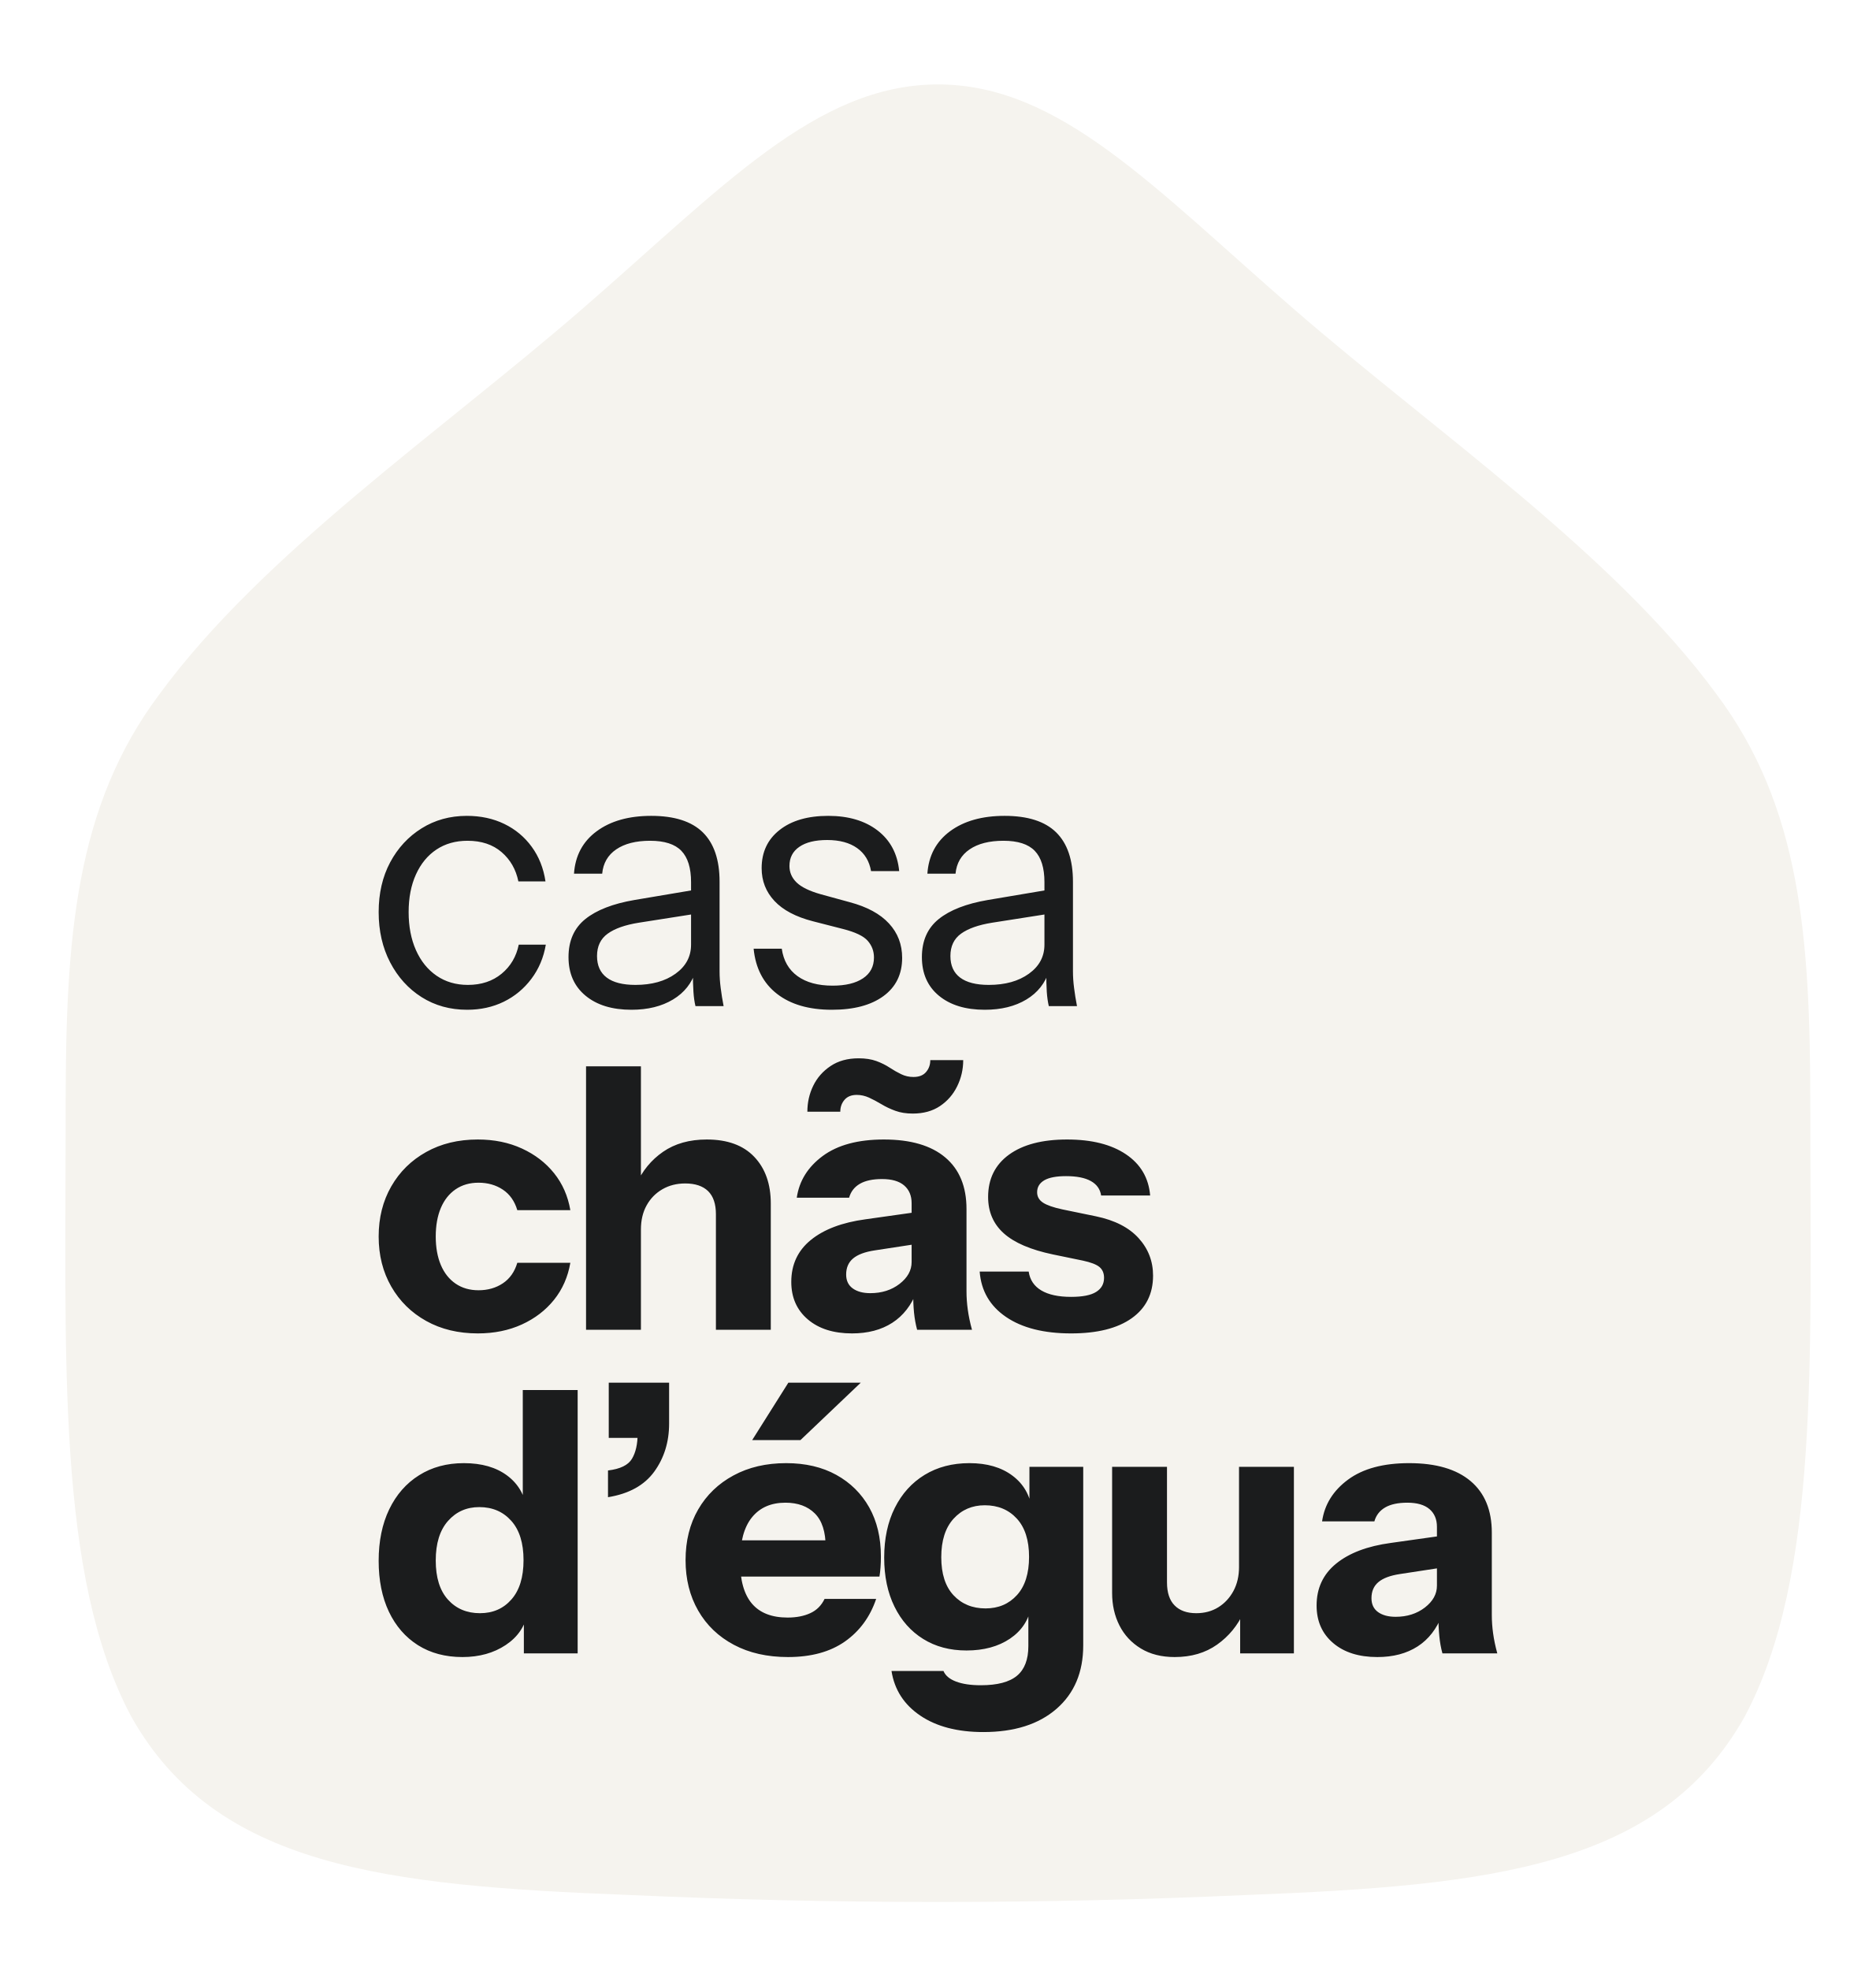
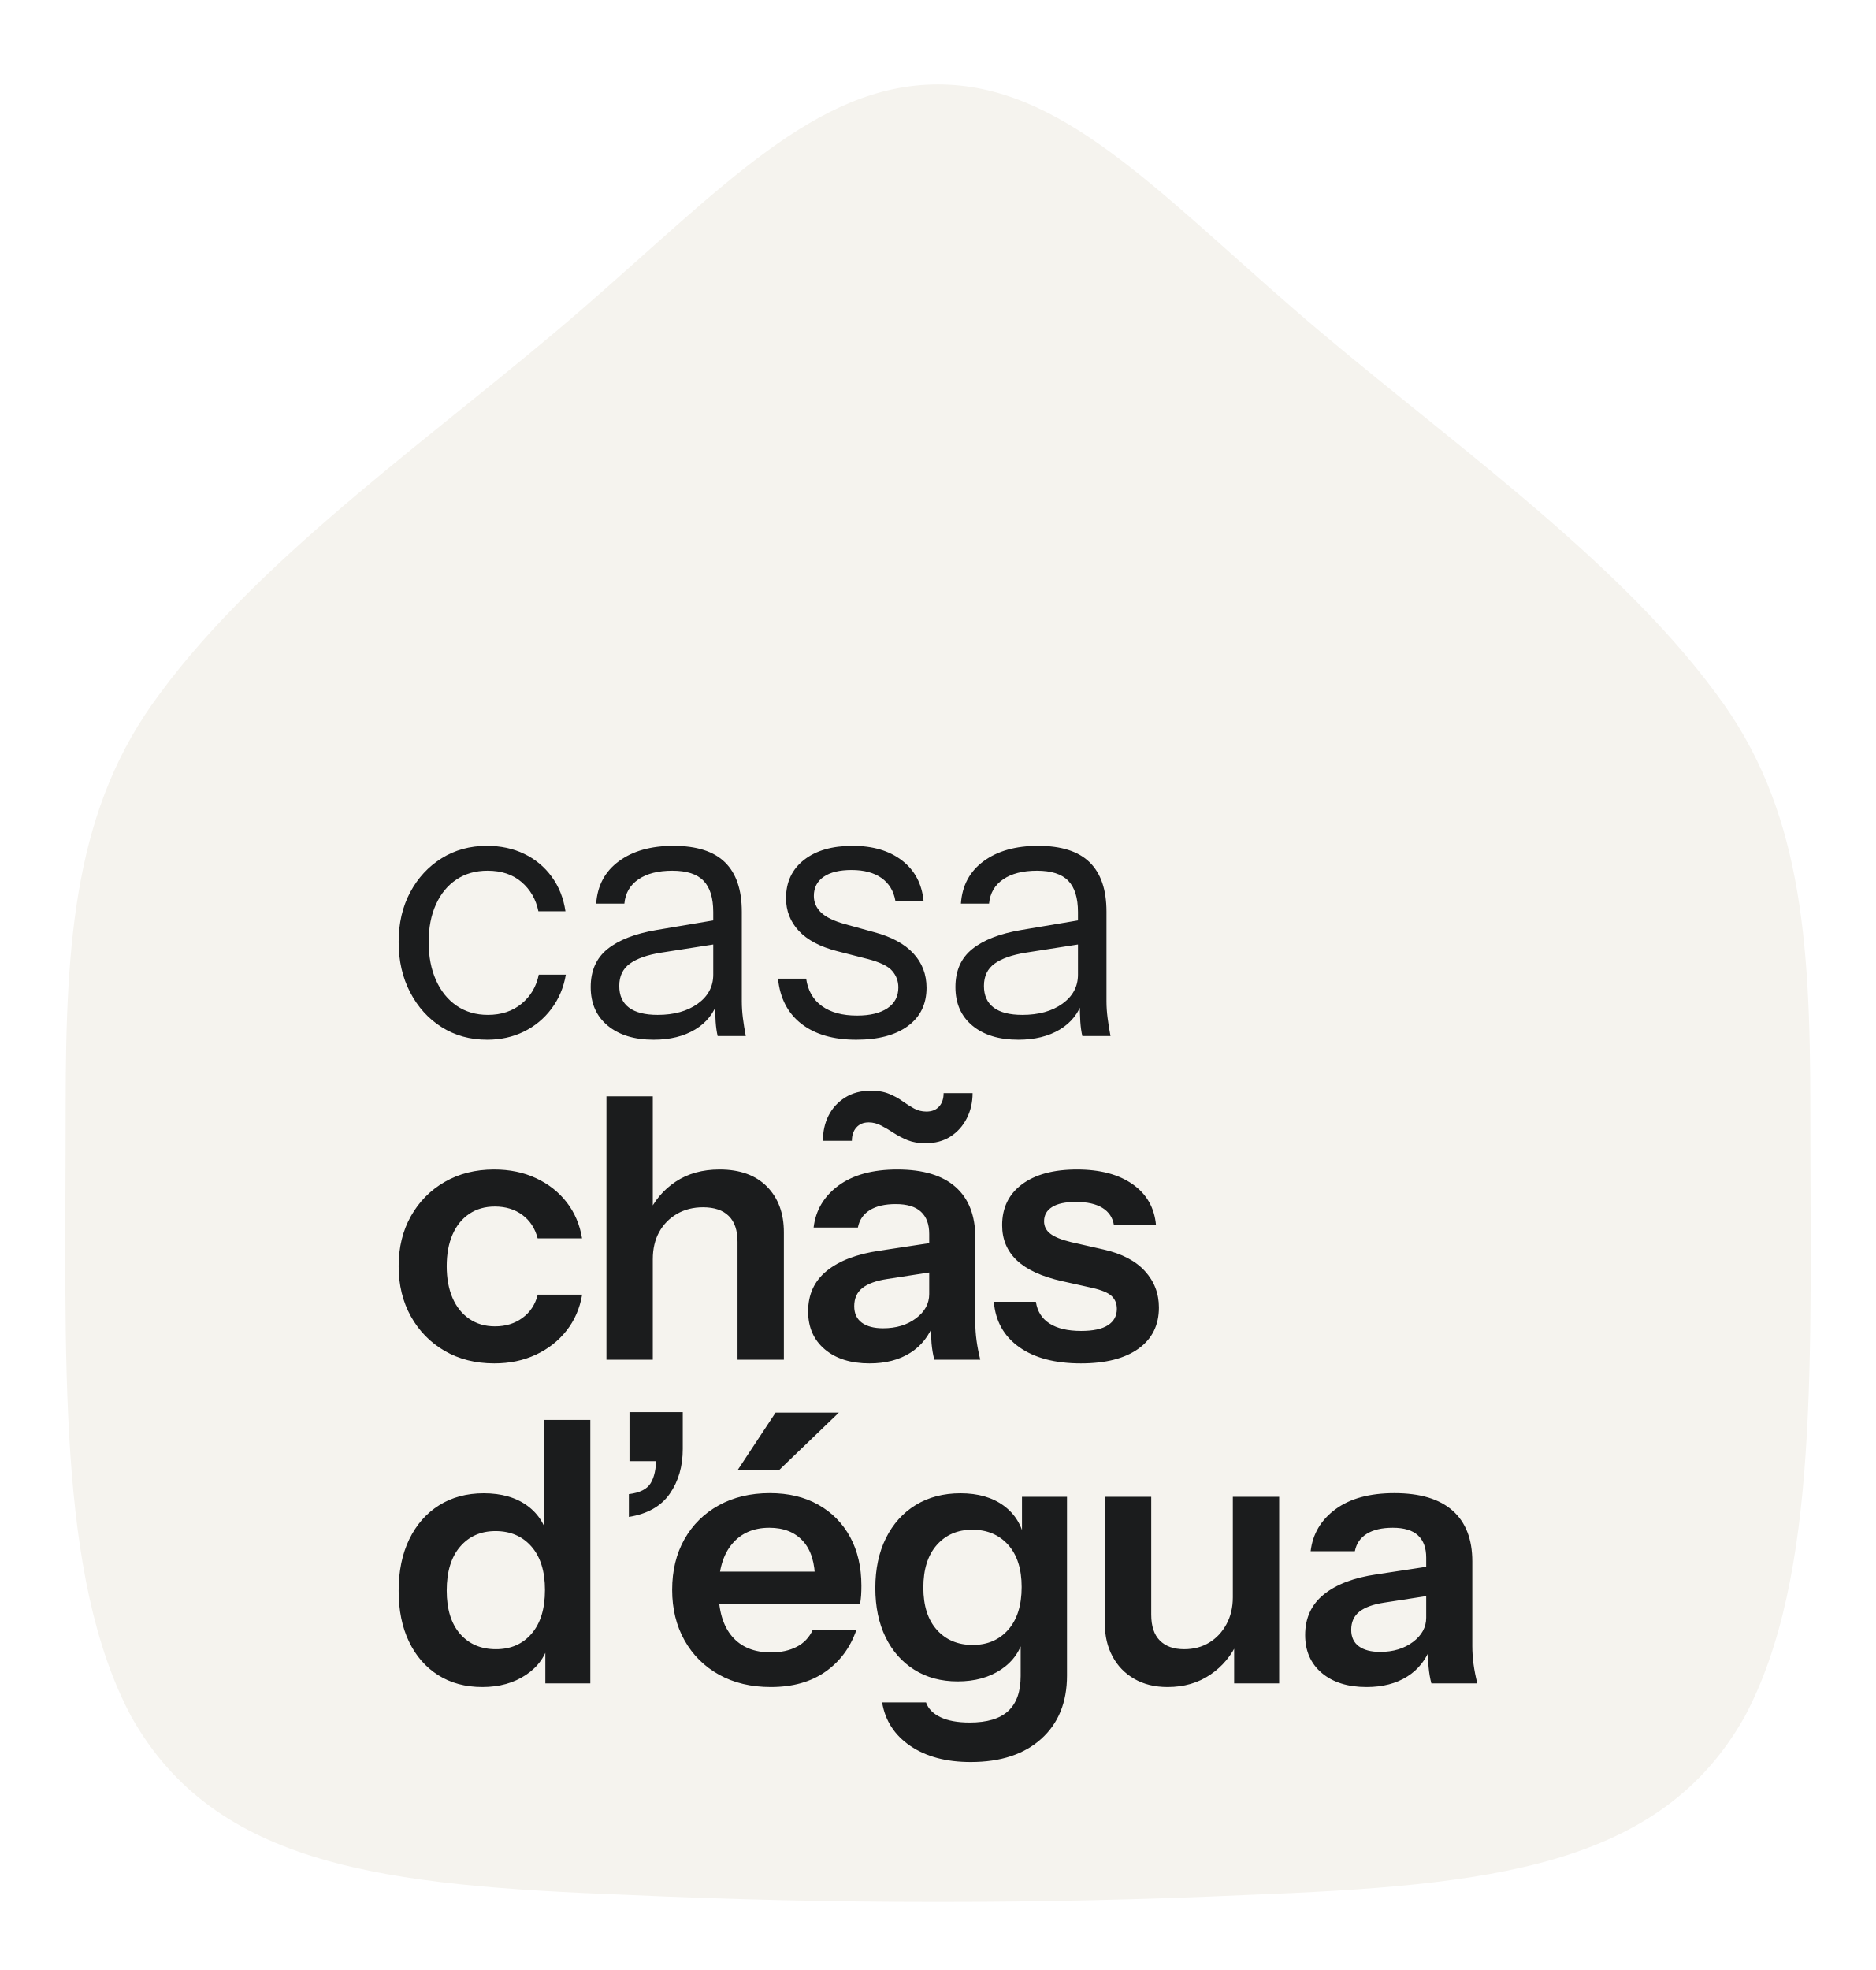
<svg xmlns="http://www.w3.org/2000/svg" viewBox="0 0 400 420" role="img" aria-label="Casa Chãs d’Égua">
  <path d="M200 18 C226 18 246 40 276 66 C306 92 344 118 366 148 C384 172 386 200 386 236 C386 290 388 336 372 366 C354 398 318 402 266 404 C222 406 178 406 134 404 C82 402 46 398 28 366 C12 336 14 290 14 236 C14 200 16 172 34 148 C56 118 94 92 124 66 C154 40 174 18 200 18 Z" fill="#f5f3ee" />
-   <path fill="#1b1c1d" d="M99.61 215.28Q94.15 215.28 89.9 212.59Q85.65 209.9 83.19 205.18Q80.74 200.47 80.74 194.46Q80.74 188.45 83.19 183.85Q85.65 179.25 89.9 176.6Q94.15 173.94 99.54 173.94Q103.98 173.94 107.53 175.66Q111.08 177.38 113.38 180.54Q115.68 183.69 116.31 187.91H110.53Q109.75 184.08 106.95 181.67Q104.14 179.25 99.69 179.25Q95.87 179.25 93.06 181.12Q90.25 182.99 88.69 186.43Q87.13 189.86 87.13 194.46Q87.13 199.06 88.69 202.57Q90.25 206.08 93.1 208.03Q95.95 209.98 99.77 209.98Q104.06 209.98 106.95 207.6Q109.83 205.22 110.61 201.4H116.38Q115.68 205.53 113.3 208.69Q110.92 211.85 107.41 213.57Q103.9 215.28 99.61 215.28Z M148.29 214.5Q147.97 213.18 147.86 211.46Q147.74 209.75 147.74 207.09H147.35V188.06Q147.35 183.54 145.28 181.39Q143.22 179.25 138.61 179.25Q134.09 179.25 131.4 181.08Q128.71 182.91 128.4 186.27H122.39Q122.78 180.5 127.23 177.22Q131.67 173.94 138.85 173.94Q146.26 173.94 149.85 177.45Q153.43 180.97 153.43 187.98V207.09Q153.43 208.81 153.67 210.64Q153.9 212.48 154.29 214.5ZM134.64 215.28Q128.47 215.28 124.85 212.28Q121.22 209.28 121.22 204.05Q121.22 198.83 124.81 195.94Q128.4 193.06 135.26 191.88L149.14 189.54V194.69L136.2 196.72Q131.83 197.42 129.57 199.06Q127.3 200.7 127.3 203.82Q127.3 206.86 129.37 208.42Q131.44 209.98 135.49 209.98Q140.72 209.98 144.03 207.6Q147.35 205.22 147.35 201.4L148.36 206.94Q147.12 210.92 143.49 213.1Q139.86 215.28 134.64 215.28Z M177.38 215.28Q170.05 215.28 165.68 211.89Q161.31 208.5 160.69 202.26H166.69Q167.24 206.08 170.05 208.11Q172.86 210.14 177.54 210.14Q181.67 210.14 184.01 208.58Q186.35 207.02 186.35 204.13Q186.35 202.1 185.02 200.58Q183.7 199.06 179.72 198.05L173.32 196.41Q167.86 195 165.13 192.08Q162.4 189.16 162.4 185.1Q162.4 179.95 166.23 176.95Q170.05 173.94 176.6 173.94Q183.07 173.94 187.13 177.06Q191.19 180.19 191.73 185.72H185.73Q185.18 182.53 182.76 180.81Q180.34 179.09 176.37 179.09Q172.54 179.09 170.44 180.54Q168.33 181.98 168.33 184.63Q168.33 186.66 169.85 188.14Q171.37 189.62 174.96 190.64L181.2 192.35Q186.74 193.83 189.55 196.88Q192.36 199.92 192.36 204.21Q192.36 209.44 188.38 212.36Q184.4 215.28 177.38 215.28Z M223.63 214.5Q223.32 213.18 223.2 211.46Q223.09 209.75 223.09 207.09H222.7V188.06Q222.7 183.54 220.63 181.39Q218.56 179.25 213.96 179.25Q209.44 179.25 206.75 181.08Q204.06 182.91 203.74 186.27H197.74Q198.13 180.5 202.57 177.22Q207.02 173.94 214.2 173.94Q221.61 173.94 225.19 177.45Q228.78 180.97 228.78 187.98V207.09Q228.78 208.81 229.02 210.64Q229.25 212.48 229.64 214.5ZM209.98 215.28Q203.82 215.28 200.19 212.28Q196.57 209.28 196.57 204.05Q196.57 198.83 200.16 195.94Q203.74 193.06 210.61 191.88L224.49 189.54V194.69L211.54 196.72Q207.18 197.42 204.91 199.06Q202.65 200.7 202.65 203.82Q202.65 206.86 204.72 208.42Q206.79 209.98 210.84 209.98Q216.07 209.98 219.38 207.6Q222.7 205.22 222.7 201.4L223.71 206.94Q222.46 210.92 218.84 213.1Q215.21 215.28 209.98 215.28Z M101.88 284.28Q95.64 284.28 90.88 281.63Q86.12 278.98 83.43 274.3Q80.74 269.62 80.74 263.62Q80.74 257.61 83.43 252.93Q86.12 248.25 90.88 245.6Q95.64 242.94 101.88 242.94Q107.1 242.94 111.28 244.86Q115.45 246.77 118.14 250.12Q120.83 253.47 121.61 258H110.3Q109.44 255.11 107.22 253.63Q105 252.15 102.03 252.15Q99.22 252.15 97.16 253.55Q95.09 254.96 94 257.53Q92.91 260.11 92.91 263.62Q92.91 267.12 94 269.7Q95.09 272.27 97.16 273.68Q99.22 275.08 102.03 275.08Q105 275.08 107.22 273.6Q109.44 272.12 110.3 269.23H121.61Q120.83 273.75 118.14 277.11Q115.45 280.46 111.28 282.37Q107.1 284.28 101.88 284.28Z M124.96 283.5V227.34H136.66V283.5ZM152.65 283.5V258.86Q152.65 255.58 150.98 253.94Q149.3 252.31 146.1 252.31Q143.37 252.31 141.23 253.55Q139.08 254.8 137.87 256.99Q136.66 259.17 136.66 262.13L135.65 252.54Q137.6 248.17 141.38 245.56Q145.17 242.94 150.7 242.94Q157.33 242.94 160.84 246.65Q164.35 250.35 164.35 256.59V283.5Z M195.55 283.5Q195.09 281.79 194.89 279.84Q194.7 277.89 194.7 275.31H194.38V256.52Q194.38 254.1 192.78 252.73Q191.19 251.37 188.07 251.37Q185.1 251.37 183.35 252.38Q181.59 253.4 181.05 255.35H169.89Q170.67 249.97 175.43 246.45Q180.19 242.94 188.46 242.94Q197.04 242.94 201.56 246.77Q206.08 250.59 206.08 257.76V275.31Q206.08 277.26 206.36 279.25Q206.63 281.24 207.25 283.5ZM181.67 284.28Q175.74 284.28 172.23 281.28Q168.72 278.28 168.72 273.29Q168.72 267.75 172.89 264.36Q177.07 260.96 184.56 259.95L196.18 258.31V265.1L186.51 266.58Q183.39 267.05 181.9 268.3Q180.42 269.54 180.42 271.73Q180.42 273.68 181.83 274.69Q183.23 275.7 185.57 275.7Q189.24 275.7 191.81 273.72Q194.38 271.73 194.38 269.07L195.48 275.31Q193.76 279.76 190.25 282.02Q186.74 284.28 181.67 284.28ZM194.62 237.41Q192.51 237.41 190.91 236.82Q189.31 236.24 187.95 235.42Q186.58 234.6 185.3 234.01Q184.01 233.43 182.68 233.43Q180.97 233.43 180.07 234.48Q179.17 235.53 179.17 237.02H172.15Q172.15 234.05 173.4 231.48Q174.65 228.91 177.11 227.27Q179.56 225.63 183.07 225.63Q185.26 225.63 186.86 226.21Q188.46 226.8 189.7 227.62Q190.95 228.44 192.16 229.02Q193.37 229.61 194.77 229.61Q196.57 229.61 197.46 228.55Q198.36 227.5 198.36 226.02H205.38Q205.38 228.98 204.09 231.6Q202.81 234.21 200.43 235.81Q198.05 237.41 194.62 237.41Z M228.39 284.28Q219.66 284.28 214.51 280.77Q209.36 277.26 208.89 271.1H219.34Q219.73 273.75 222.03 275.12Q224.34 276.49 228.39 276.49Q232.06 276.49 233.73 275.43Q235.41 274.38 235.41 272.43Q235.41 270.95 234.44 270.13Q233.46 269.31 230.89 268.76L224.49 267.44Q217.39 265.95 214.04 262.95Q210.69 259.95 210.69 255.19Q210.69 249.42 215.13 246.18Q219.58 242.94 227.53 242.94Q235.41 242.94 240.09 246.1Q244.77 249.26 245.24 254.88H234.79Q234.48 252.85 232.6 251.8Q230.73 250.75 227.3 250.75Q224.18 250.75 222.66 251.64Q221.14 252.54 221.14 254.18Q221.14 255.58 222.39 256.4Q223.63 257.22 226.52 257.84L233.7 259.32Q239.7 260.57 242.78 263.97Q245.86 267.36 245.86 271.96Q245.86 277.81 241.3 281.05Q236.74 284.28 228.39 284.28Z M111.7 352.5V343.69L112.48 343.85Q111.7 348.14 107.84 350.71Q103.98 353.28 98.6 353.28Q93.14 353.28 89.12 350.75Q85.11 348.21 82.92 343.61Q80.74 339.01 80.74 332.77Q80.74 326.45 83.0 321.77Q85.26 317.09 89.36 314.52Q93.45 311.94 98.91 311.94Q104.61 311.94 108.16 314.6Q111.7 317.25 112.33 321.85L111.47 321.93V296.35H123.17V352.5ZM102.34 343.93Q106.48 343.93 109.05 341.0Q111.63 338.07 111.63 332.62Q111.63 327.15 109.01 324.23Q106.4 321.31 102.19 321.31Q98.13 321.31 95.52 324.27Q92.91 327.23 92.91 332.69Q92.91 338.15 95.52 341.04Q98.13 343.93 102.34 343.93Z M129.64 319.2V313.5Q133.54 313.04 134.75 311.01Q135.96 308.98 135.96 305.63L140.56 306.56H129.8V294.78H142.67V303.52Q142.67 309.37 139.51 313.74Q136.35 318.11 129.64 319.2Z M168.02 353.28Q161.39 353.28 156.48 350.67Q151.56 348.06 148.87 343.38Q146.18 338.7 146.18 332.62Q146.18 326.45 148.87 321.81Q151.56 317.17 156.4 314.56Q161.23 311.94 167.63 311.94Q173.79 311.94 178.32 314.44Q182.84 316.94 185.34 321.38Q187.83 325.83 187.83 331.83Q187.83 333.08 187.75 334.14Q187.68 335.19 187.52 336.12H153.04V328.4H178.08L176.05 329.81Q176.05 324.97 173.75 322.67Q171.45 320.37 167.47 320.37Q162.87 320.37 160.34 323.49Q157.8 326.61 157.8 332.85Q157.8 338.93 160.34 341.9Q162.87 344.86 167.94 344.86Q170.75 344.86 172.78 343.92Q174.81 342.99 175.82 340.88H186.82Q184.87 346.65 180.15 349.97Q175.43 353.28 168.02 353.28ZM170.67 307.03H160.38L168.1 294.78H183.54Z M209.67 369.27Q201.4 369.27 196.22 365.76Q191.03 362.25 190.09 356.25H201.17Q201.79 357.73 203.86 358.51Q205.93 359.29 209.13 359.29Q214.43 359.29 216.85 357.26Q219.27 355.24 219.27 350.94V342.29L219.89 342.44Q219.11 346.81 215.37 349.35Q211.62 351.88 206.08 351.88Q200.78 351.88 196.84 349.42Q192.9 346.97 190.72 342.52Q188.53 338.07 188.53 332.07Q188.53 325.99 190.8 321.46Q193.06 316.94 197.15 314.44Q201.25 311.94 206.71 311.94Q212.32 311.94 215.87 314.6Q219.42 317.25 220.05 321.85L219.5 321.93V312.73H230.97V350.79Q230.97 359.37 225.27 364.32Q219.58 369.27 209.67 369.27ZM210.14 342.91Q214.27 342.91 216.85 340.06Q219.42 337.22 219.42 331.91Q219.42 326.61 216.81 323.76Q214.2 320.92 209.98 320.92Q205.93 320.92 203.31 323.8Q200.7 326.69 200.7 331.99Q200.7 337.3 203.31 340.1Q205.93 342.91 210.14 342.91Z M250.47 353.28Q246.25 353.28 243.25 351.45Q240.25 349.62 238.69 346.54Q237.13 343.46 237.13 339.63V312.73H248.83V337.37Q248.83 340.65 250.47 342.29Q252.1 343.93 255.07 343.93Q257.72 343.93 259.75 342.68Q261.78 341.43 262.99 339.21Q264.19 336.98 264.19 334.1L265.21 343.69Q263.26 347.98 259.51 350.63Q255.77 353.28 250.47 353.28ZM264.43 352.5V343.14H264.19V312.73H275.89V352.5Z M307.56 352.5Q307.09 350.79 306.9 348.84Q306.7 346.89 306.7 344.31H306.39V325.52Q306.39 323.1 304.79 321.73Q303.19 320.37 300.07 320.37Q297.11 320.37 295.36 321.38Q293.6 322.4 293.05 324.35H281.9Q282.68 318.96 287.44 315.45Q292.2 311.94 300.46 311.94Q309.04 311.94 313.57 315.77Q318.09 319.59 318.09 326.76V344.31Q318.09 346.26 318.37 348.25Q318.64 350.24 319.26 352.5ZM293.68 353.28Q287.75 353.28 284.24 350.28Q280.73 347.28 280.73 342.29Q280.73 336.75 284.9 333.36Q289.08 329.96 296.56 328.95L308.19 327.31V334.1L298.51 335.58Q295.39 336.05 293.91 337.3Q292.43 338.54 292.43 340.73Q292.43 342.68 293.83 343.69Q295.24 344.7 297.58 344.7Q301.24 344.7 303.82 342.72Q306.39 340.73 306.39 338.07L307.48 344.31Q305.77 348.76 302.26 351.02Q298.75 353.28 293.68 353.28Z" />
+   <path fill="#1b1c1d" d="M103.88 221.67Q98.42 221.67 94.17 218.98Q89.92 216.29 87.46 211.57Q85 206.85 85 200.84Q85 194.84 87.46 190.24Q89.92 185.63 94.17 182.98Q98.42 180.33 103.8 180.33Q108.25 180.33 111.79 182.05Q115.34 183.76 117.64 186.92Q119.95 190.08 120.57 194.29H114.8Q114.02 190.47 111.21 188.05Q108.4 185.63 103.96 185.63Q100.13 185.63 97.33 187.51Q94.52 189.38 92.96 192.81Q91.4 196.24 91.4 200.84Q91.4 205.45 92.96 208.96Q94.52 212.47 97.36 214.42Q100.21 216.37 104.03 216.37Q108.32 216.37 111.21 213.99Q114.1 211.61 114.88 207.79H120.65Q119.95 211.92 117.57 215.08Q115.19 218.24 111.68 219.95Q108.17 221.67 103.88 221.67Z M153.02 220.89Q152.71 219.56 152.59 217.85Q152.47 216.13 152.47 213.48H152.08V194.45Q152.08 189.92 150.01 187.78Q147.95 185.63 143.35 185.63Q138.82 185.63 136.13 187.47Q133.44 189.3 133.13 192.65H127.12Q127.51 186.88 131.96 183.61Q136.4 180.33 143.58 180.33Q150.99 180.33 154.58 183.84Q158.17 187.35 158.17 194.37V213.48Q158.17 215.2 158.4 217.03Q158.63 218.86 159.02 220.89ZM139.37 221.67Q133.21 221.67 129.58 218.67Q125.95 215.66 125.95 210.44Q125.95 205.21 129.54 202.33Q133.13 199.44 139.99 198.27L153.88 195.93V201.08L140.93 203.11Q136.56 203.81 134.3 205.45Q132.04 207.08 132.04 210.2Q132.04 213.25 134.1 214.81Q136.17 216.37 140.23 216.37Q145.45 216.37 148.77 213.99Q152.08 211.61 152.08 207.79L153.1 213.32Q151.85 217.3 148.22 219.49Q144.59 221.67 139.37 221.67Z M182.58 221.67Q175.25 221.67 170.88 218.28Q166.51 214.88 165.89 208.64H171.89Q172.44 212.47 175.25 214.49Q178.06 216.52 182.74 216.52Q186.87 216.52 189.21 214.96Q191.55 213.4 191.55 210.52Q191.55 208.49 190.22 206.97Q188.9 205.45 184.92 204.43L178.52 202.79Q173.06 201.39 170.33 198.47Q167.6 195.54 167.6 191.48Q167.6 186.34 171.43 183.33Q175.25 180.33 181.8 180.33Q188.27 180.33 192.33 183.45Q196.39 186.57 196.93 192.11H190.93Q190.38 188.91 187.96 187.19Q185.54 185.48 181.57 185.48Q177.74 185.48 175.64 186.92Q173.53 188.36 173.53 191.02Q173.53 193.04 175.05 194.53Q176.57 196.01 180.16 197.02L186.4 198.74Q191.94 200.22 194.75 203.26Q197.56 206.3 197.56 210.59Q197.56 215.82 193.58 218.75Q189.6 221.67 182.58 221.67Z M230.78 220.89Q230.47 219.56 230.35 217.85Q230.24 216.13 230.24 213.48H229.85V194.45Q229.85 189.92 227.78 187.78Q225.71 185.63 221.11 185.63Q216.59 185.63 213.9 187.47Q211.21 189.3 210.89 192.65H204.89Q205.28 186.88 209.72 183.61Q214.17 180.33 221.35 180.33Q228.76 180.33 232.34 183.84Q235.93 187.35 235.93 194.37V213.48Q235.93 215.2 236.17 217.03Q236.4 218.86 236.79 220.89ZM217.13 221.67Q210.97 221.67 207.34 218.67Q203.72 215.66 203.72 210.44Q203.72 205.21 207.31 202.33Q210.89 199.44 217.76 198.27L231.64 195.93V201.08L218.69 203.11Q214.33 203.81 212.06 205.45Q209.8 207.08 209.8 210.2Q209.8 213.25 211.87 214.81Q213.94 216.37 217.99 216.37Q223.22 216.37 226.53 213.99Q229.85 211.61 229.85 207.79L230.86 213.32Q229.61 217.3 225.99 219.49Q222.36 221.67 217.13 221.67Z M105.39 290.67Q99.41 290.67 94.82 288.01Q90.23 285.34 87.61 280.65Q85 275.95 85 269.95Q85 263.94 87.61 259.29Q90.23 254.63 94.82 251.98Q99.41 249.33 105.36 249.33Q110.33 249.33 114.29 251.18Q118.26 253.02 120.82 256.31Q123.38 259.6 124.11 264.02H114.64Q113.81 260.82 111.39 259.03Q108.97 257.23 105.52 257.23Q102.37 257.23 100.06 258.79Q97.74 260.35 96.49 263.21Q95.25 266.07 95.25 269.95Q95.25 273.82 96.49 276.71Q97.74 279.59 100.07 281.18Q102.4 282.77 105.54 282.77Q108.95 282.77 111.39 280.98Q113.84 279.2 114.67 276.01H124.13Q123.38 280.4 120.79 283.69Q118.2 286.98 114.25 288.82Q110.3 290.67 105.39 290.67Z M129.31 289.89V233.73H139.19V289.89ZM157.26 289.89V264.77Q157.26 261.08 155.38 259.24Q153.51 257.39 149.9 257.39Q146.78 257.39 144.35 258.79Q141.92 260.2 140.55 262.67Q139.19 265.14 139.19 268.47L138.17 258.92Q140.15 254.53 144.06 251.93Q147.97 249.33 153.43 249.33Q159.93 249.33 163.54 252.98Q167.14 256.64 167.14 262.72V289.89Z M199.22 289.89Q198.8 288.3 198.63 286.43Q198.47 284.56 198.47 281.96H198.13V263.08Q198.13 259.96 196.37 258.34Q194.62 256.71 191 256.71Q187.52 256.71 185.45 258Q183.39 259.29 182.92 261.71H173.48Q174.13 256.19 178.78 252.76Q183.44 249.33 191.34 249.33Q199.53 249.33 203.74 253.05Q207.96 256.77 207.96 263.89V281.96Q207.96 283.83 208.22 285.77Q208.48 287.71 209.02 289.89ZM185.41 290.67Q179.41 290.67 175.86 287.67Q172.31 284.66 172.31 279.59Q172.31 274.16 176.29 270.94Q180.27 267.71 187.55 266.65L199.92 264.77V271.01L189.16 272.68Q185.62 273.22 183.88 274.6Q182.14 275.98 182.14 278.48Q182.14 280.79 183.76 281.99Q185.39 283.18 188.3 283.18Q192.49 283.18 195.31 281.06Q198.13 278.94 198.13 275.9L199.19 281.91Q197.63 286.2 194.08 288.43Q190.54 290.67 185.41 290.67ZM197.32 243.74Q195.14 243.74 193.51 243.08Q191.89 242.41 190.52 241.52Q189.16 240.62 187.87 239.96Q186.58 239.29 185.23 239.29Q183.57 239.29 182.61 240.36Q181.64 241.43 181.64 243.22H175.46Q175.46 240.26 176.66 237.85Q177.87 235.45 180.19 233.99Q182.5 232.53 185.7 232.53Q187.96 232.53 189.57 233.2Q191.19 233.86 192.43 234.76Q193.68 235.65 194.89 236.32Q196.1 236.98 197.53 236.98Q199.27 236.98 200.23 235.91Q201.2 234.85 201.2 233.05H207.38Q207.38 235.97 206.15 238.41Q204.91 240.85 202.68 242.3Q200.44 243.74 197.32 243.74Z M230.47 290.67Q222.2 290.67 217.32 287.2Q212.43 283.73 211.91 277.54H220.88Q221.32 280.58 223.79 282.17Q226.26 283.75 230.52 283.75Q234.35 283.75 236.24 282.53Q238.14 281.31 238.14 279.05Q238.14 277.38 237.05 276.33Q235.96 275.28 232.92 274.58L226.52 273.15Q219.97 271.69 216.82 268.71Q213.68 265.74 213.68 261.21Q213.68 255.65 217.91 252.49Q222.15 249.33 229.64 249.33Q237.05 249.33 241.52 252.48Q245.99 255.62 246.49 261.21H237.52Q237.13 258.79 235.07 257.52Q233.02 256.25 229.41 256.25Q226.05 256.25 224.34 257.33Q222.62 258.4 222.62 260.38Q222.62 261.99 223.96 263.03Q225.3 264.07 228.42 264.83L235.28 266.39Q241.13 267.71 244.12 270.99Q247.11 274.26 247.11 278.76Q247.11 284.4 242.74 287.54Q238.38 290.67 230.47 290.67Z M116.28 358.89V349.92L117.06 350.1Q116.05 354.47 112.16 357.07Q108.27 359.67 102.86 359.67Q97.43 359.67 93.41 357.12Q89.4 354.57 87.2 349.97Q85 345.37 85 339.16Q85 332.86 87.26 328.18Q89.53 323.5 93.61 320.93Q97.69 318.36 103.15 318.36Q108.82 318.36 112.46 321.03Q116.1 323.71 116.98 328.44L115.99 328.55V302.73H125.87V358.89ZM105.75 351.61Q110.51 351.61 113.35 348.29Q116.2 344.98 116.2 338.97Q116.2 333.02 113.32 329.72Q110.43 326.42 105.65 326.42Q100.97 326.42 98.11 329.74Q95.25 333.07 95.25 339.1Q95.25 345.08 98.11 348.35Q100.97 351.61 105.75 351.61Z M134.09 323.4V318.54Q137.57 318.12 138.74 316.2Q139.91 314.27 139.91 310.79L143.76 311.52H134.22V301.07H145.58V308.92Q145.58 314.48 142.81 318.46Q140.04 322.44 134.09 323.4Z M164.35 359.67Q158.04 359.67 153.3 357.03Q148.57 354.39 145.95 349.71Q143.32 345.03 143.32 338.95Q143.32 332.81 145.93 328.17Q148.55 323.53 153.25 320.93Q157.96 318.33 164.15 318.33Q170.1 318.33 174.48 320.8Q178.86 323.27 181.27 327.69Q183.67 332.11 183.67 338.09Q183.67 339.18 183.61 340.12Q183.54 341.05 183.39 341.96H149.46V335.07H175.82L173.79 336.97Q173.79 331.36 171.2 328.54Q168.62 325.71 164.04 325.71Q159 325.71 156.1 329.16Q153.2 332.6 153.2 339.08Q153.2 345.5 156.1 348.89Q159 352.29 164.41 352.29Q167.55 352.29 169.87 351.1Q172.18 349.92 173.3 347.48H182.61Q180.66 353.14 175.99 356.41Q171.32 359.67 164.35 359.67ZM166.12 313.42H157.28L165.37 301.17H178.86Z M206.99 375.66Q199.12 375.66 194.08 372.21Q189.05 368.77 188.09 362.95H197.45Q198.15 364.97 200.53 366.1Q202.91 367.24 206.76 367.24Q212.32 367.24 214.98 364.78Q217.63 362.32 217.63 357.33V348.72L218.3 348.88Q217.34 353.3 213.52 355.89Q209.7 358.47 204.19 358.47Q198.91 358.47 194.96 355.99Q191 353.51 188.82 349.04Q186.64 344.56 186.64 338.56Q186.64 332.47 188.9 327.92Q191.16 323.37 195.25 320.86Q199.35 318.36 204.81 318.36Q210.43 318.36 214.05 321.03Q217.68 323.71 218.51 328.47L217.91 328.55V319.11H227.51V357.23Q227.51 365.78 222.02 370.72Q216.54 375.66 206.99 375.66ZM207.41 350.7Q212.12 350.7 214.98 347.45Q217.84 344.2 217.84 338.35Q217.84 332.55 214.95 329.34Q212.06 326.13 207.31 326.13Q202.63 326.13 199.75 329.38Q196.88 332.63 196.88 338.48Q196.88 344.28 199.77 347.49Q202.65 350.7 207.41 350.7Z M248.96 359.67Q244.85 359.67 241.83 357.91Q238.82 356.16 237.21 353.13Q235.59 350.1 235.59 346.28V319.11H245.47V344.23Q245.47 347.92 247.31 349.76Q249.14 351.61 252.49 351.61Q255.51 351.61 257.82 350.21Q260.14 348.8 261.5 346.29Q262.87 343.78 262.87 340.53L263.88 350.08Q261.93 354.42 258.06 357.04Q254.18 359.67 248.96 359.67ZM263.15 358.89V349.53H262.87V319.11H272.75V358.89Z M305.2 358.89Q304.78 357.3 304.61 355.43Q304.44 353.56 304.44 350.96H304.1V332.08Q304.1 328.96 302.35 327.34Q300.59 325.71 296.98 325.71Q293.5 325.71 291.43 327Q289.36 328.29 288.89 330.71H279.46Q280.11 325.19 284.76 321.76Q289.41 318.33 297.32 318.33Q305.51 318.33 309.72 322.05Q313.93 325.77 313.93 332.89V350.96Q313.93 352.83 314.19 354.77Q314.45 356.71 315 358.89ZM291.39 359.67Q285.38 359.67 281.83 356.67Q278.29 353.66 278.29 348.59Q278.29 343.16 282.26 339.94Q286.24 336.71 293.52 335.65L305.9 333.77V340.01L295.13 341.68Q291.6 342.22 289.86 343.6Q288.11 344.98 288.11 347.48Q288.11 349.79 289.74 350.99Q291.36 352.18 294.28 352.18Q298.46 352.18 301.28 350.06Q304.1 347.94 304.1 344.9L305.17 350.91Q303.61 355.2 300.06 357.43Q296.51 359.67 291.39 359.67Z" />
</svg>
